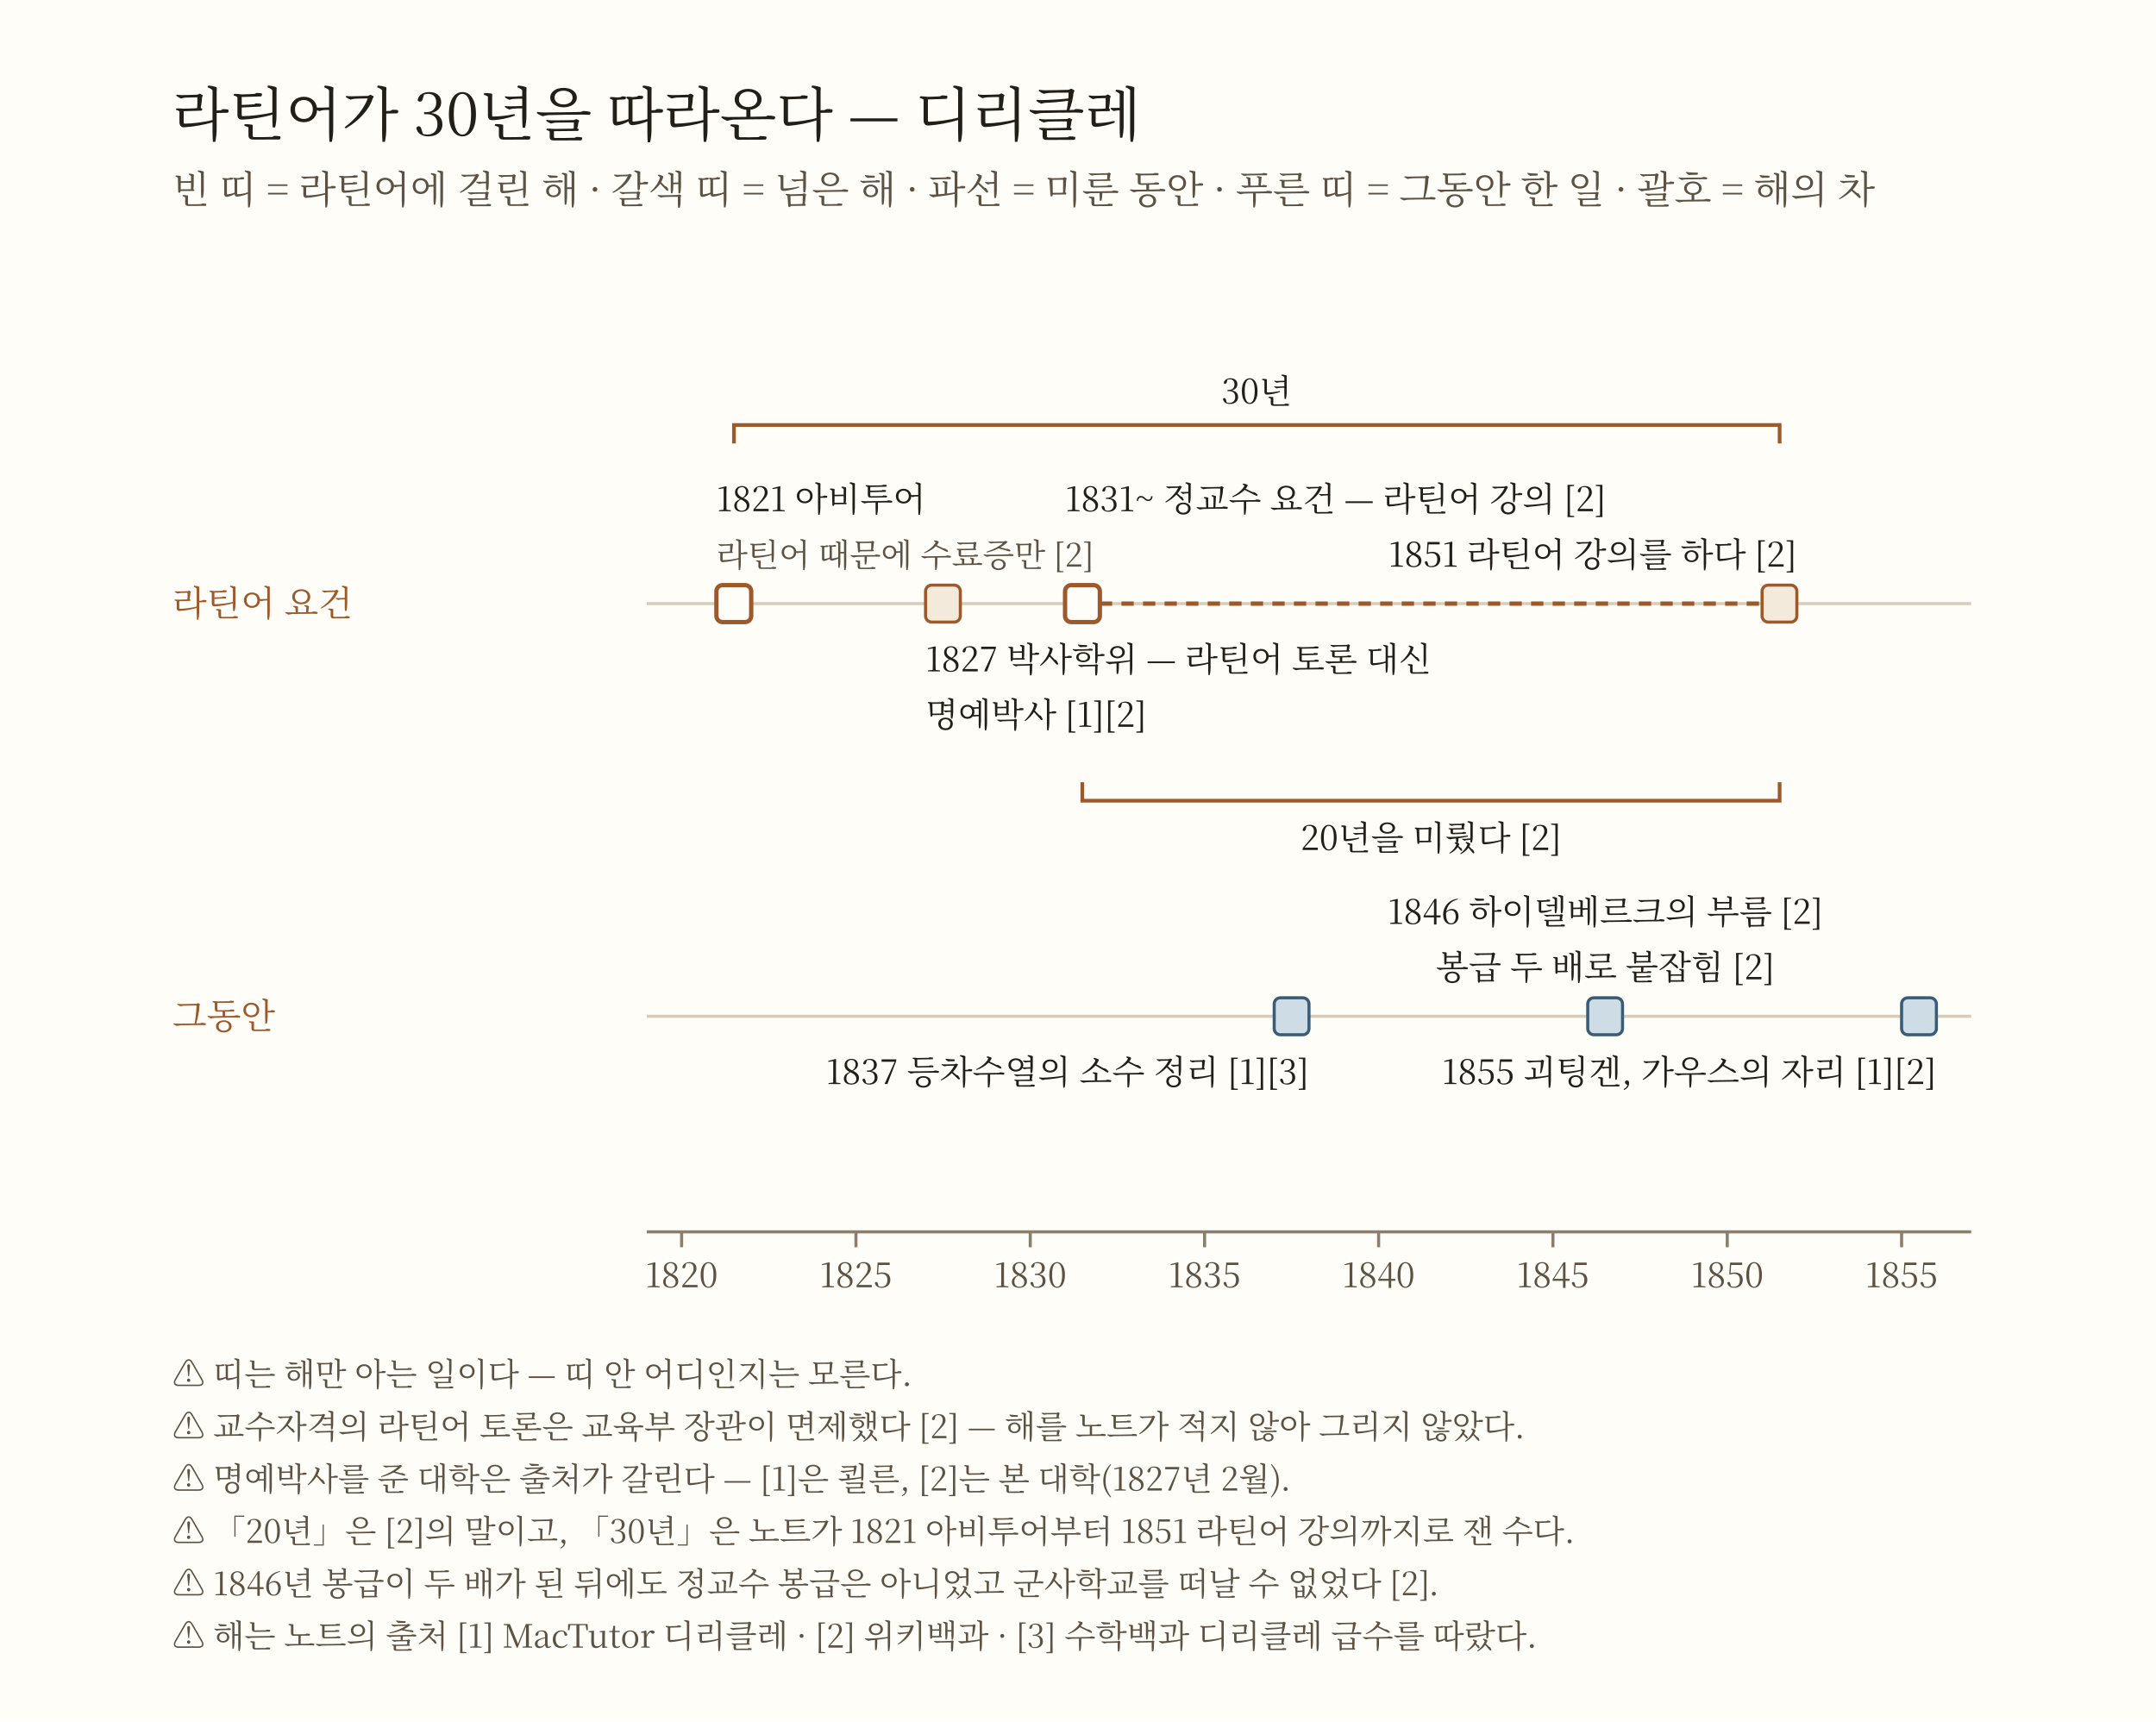
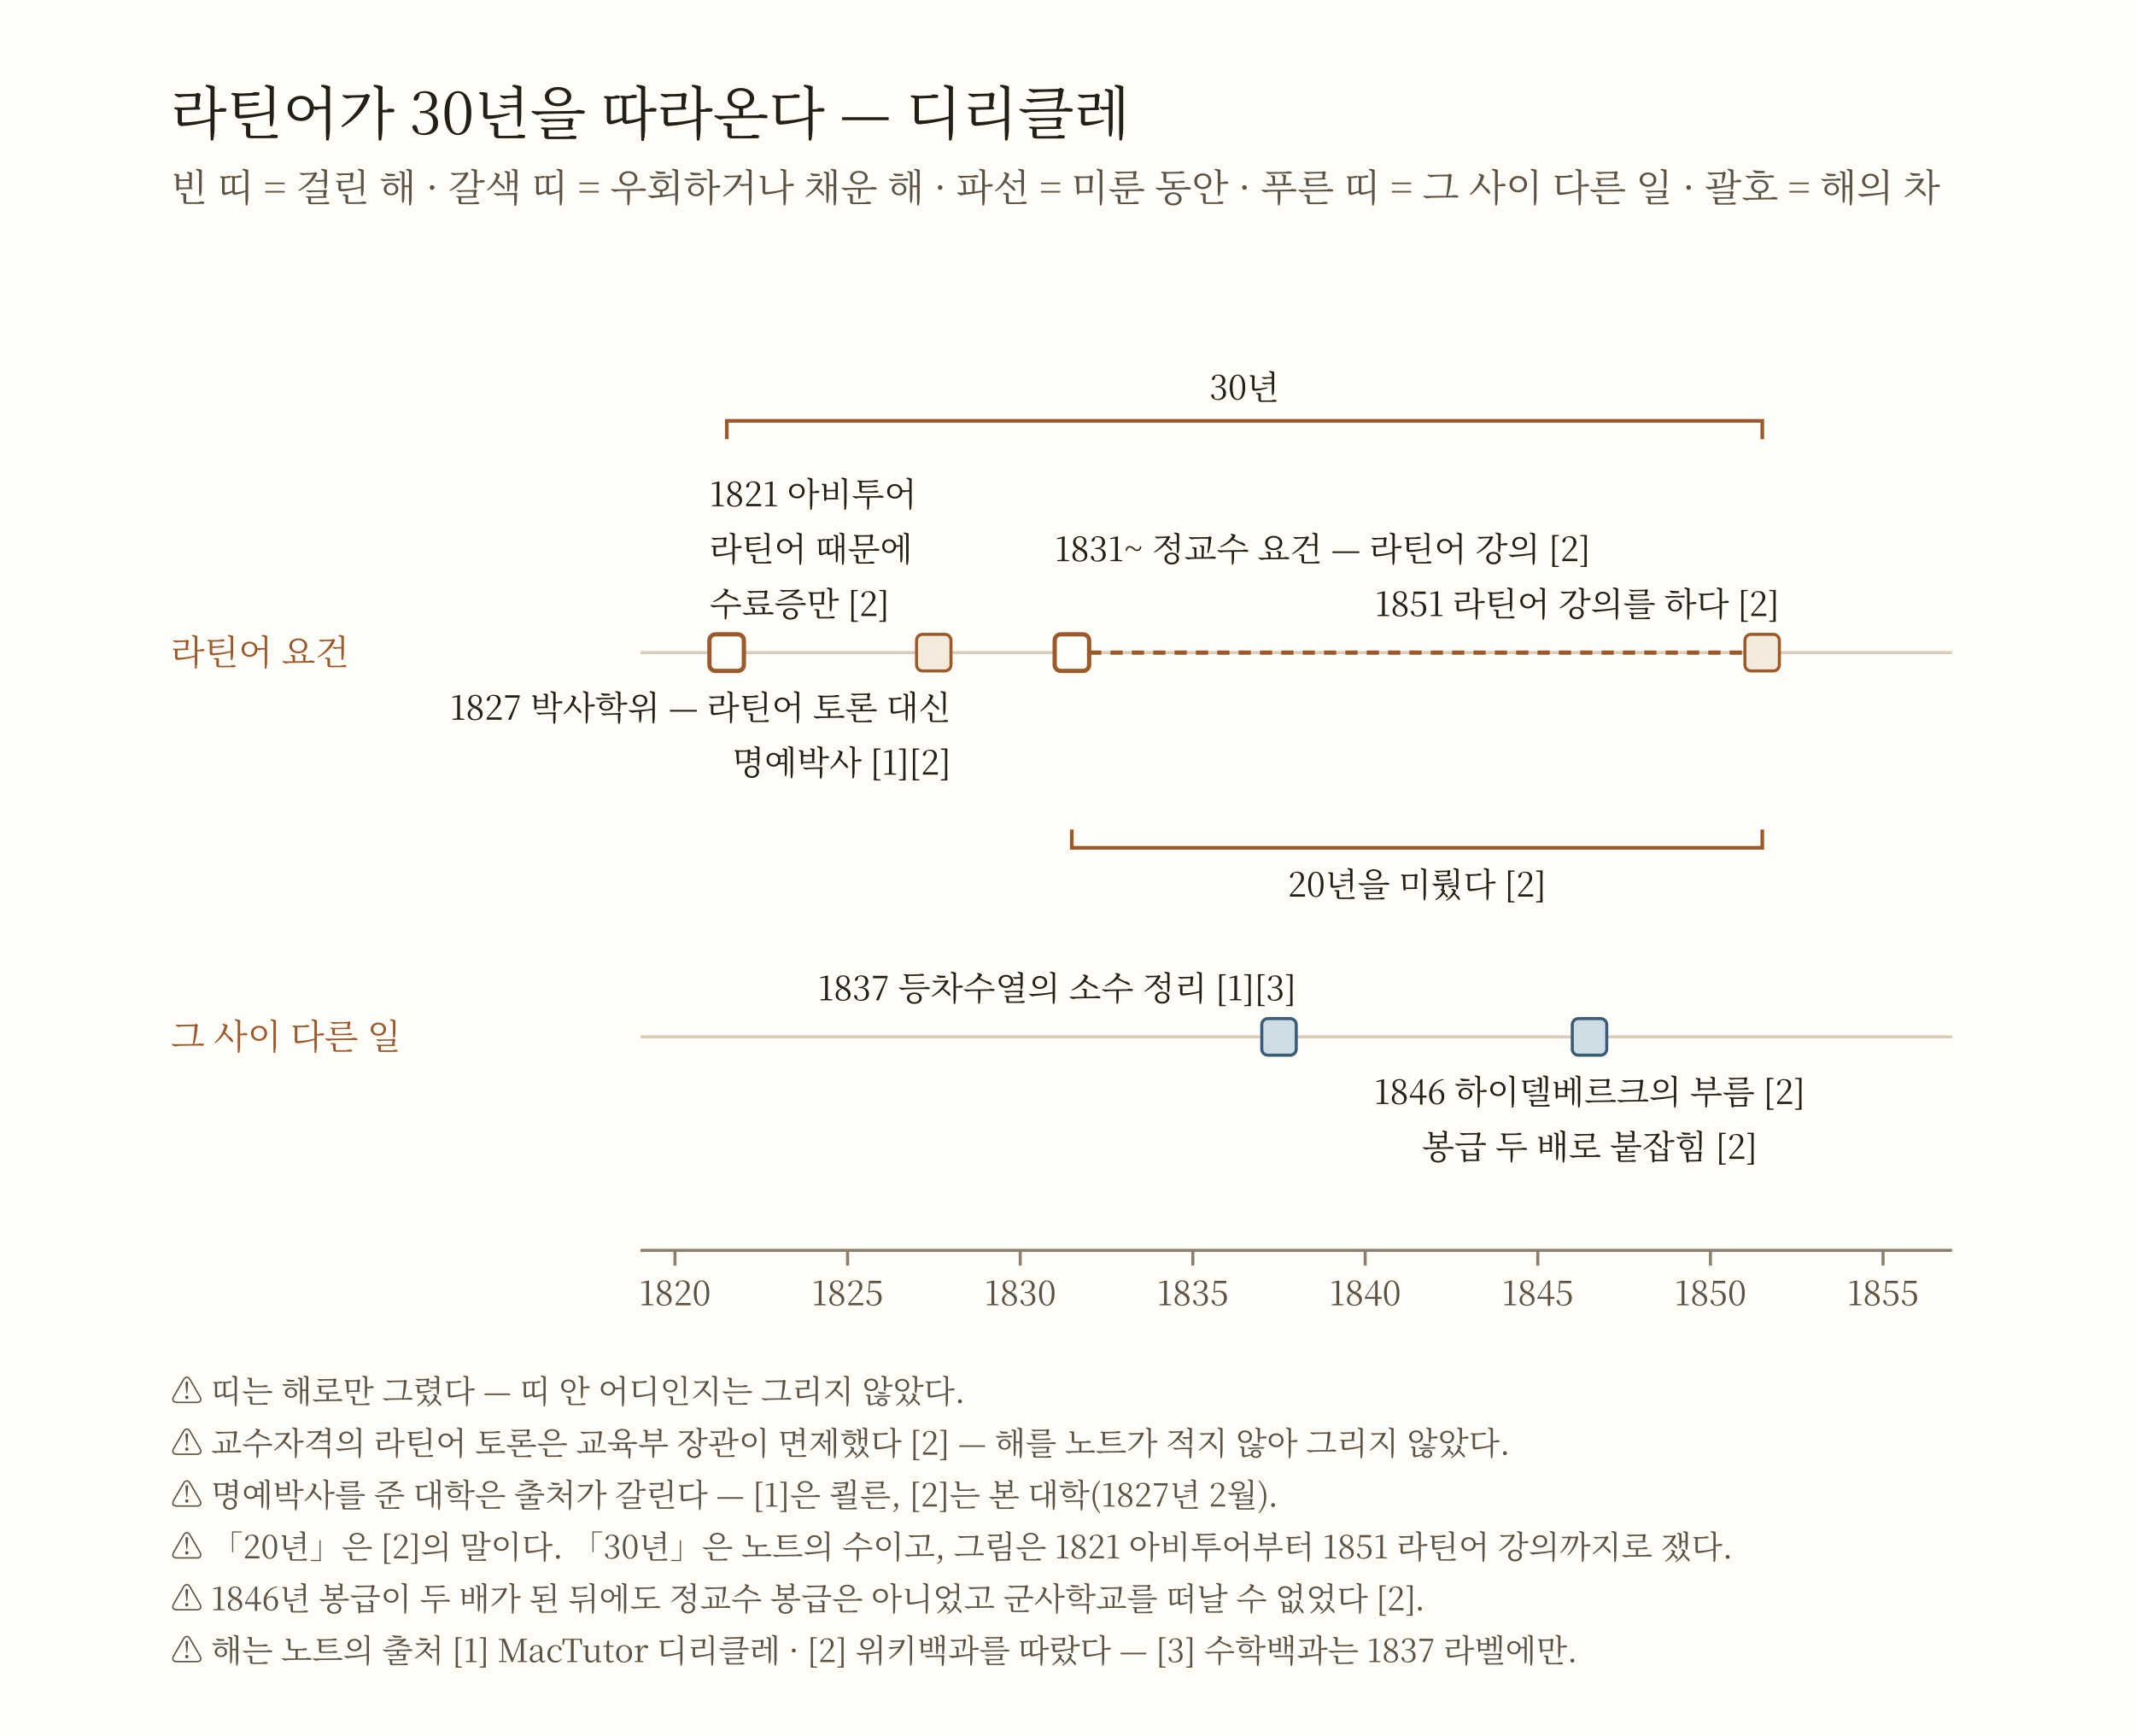
- <svg xmlns="http://www.w3.org/2000/svg" viewBox="0 0 700 559" width="700" height="559" role="img" aria-label="그림 위쪽에 「라틴어가 30년을 따라온다 — 디리클레」라는 표제가 있고 그 아래에 빈 띠는 라틴어에 걸린 해, 갈색 띠는 넘은 해, 파선은 미룬 동안, 푸른 띠는 그동안 한 일, 괄호는 해의 차라는 부호표가 있다. 가로축은 1819년부터 1857년까지의 해이고, 줄이 둘 있다. 줄 이름은 왼쪽 끝에 라틴어 요건, 그동안이라고 적혀 있다. 위 줄 라틴어 요건에는 1821년에 속이 빈 띠가 있고 그 위에 두 줄로 1821 아비투어, 라틴어 때문에 수료증만이라고 적혀 있다. 1827년에 갈색 띠가 있고 그 아래에 두 줄로 1827 박사학위, 라틴어 토론 대신 명예박사라고 적혀 있다. 1831년에 속이 빈 띠가 있고 그 위에 1831~ 정교수 요건, 라틴어 강의라고 적혀 있으며, 그 띠에서 파선이 1851년 갈색 띠까지 이어진다. 1851년 띠 위 왼쪽에 1851 라틴어 강의를 하다라고 적혀 있다. 1827년 라벨 아래에는 1831년 띠 가운데에서 1851년 띠 가운데까지 걸친 괄호가 있고 20년을 미뤘다라고 적혀 있다. 위 줄 위에는 1821년 띠 가운데에서 1851년 띠 가운데까지 걸친 괄호가 있고 30년이라고 적혀 있다. 아래 줄 그동안에는 푸른 띠가 셋 있다. 1837년 띠 아래 왼쪽에 1837 등차수열의 소수 정리, 1846년 띠 위에 두 줄로 1846 하이델베르크의 부름, 봉급 두 배로 붙잡힘, 1855년 띠 아래 왼쪽에 1855 괴팅겐, 가우스의 자리라고 적혀 있다. 아래에 단서가 여섯 줄 있다. 첫째, 띠는 해만 아는 일이라 띠 안 어디인지는 모른다. 둘째, 교수자격의 라틴어 토론은 교육부 장관이 면제했고, 해를 노트가 적지 않아 그리지 않았다. 셋째, 명예박사를 준 대학은 출처가 갈려 1번은 쾰른, 2번은 본 대학 1827년 2월이라고 적는다. 넷째, 20년은 2번 출처의 말이고, 30년은 노트가 1821 아비투어부터 1851 라틴어 강의까지로 잰 수다. 다섯째, 1846년 봉급이 두 배가 된 뒤에도 정교수 봉급은 아니었고 군사학교를 떠날 수 없었다. 여섯째, 해는 노트의 출처 1번 MacTutor 디리클레, 2번 위키백과, 3번 수학백과 디리클레 급수를 따랐다.">
+ <svg xmlns="http://www.w3.org/2000/svg" viewBox="0 0 700 569" width="700" height="569" role="img" aria-label="그림 위쪽에 「라틴어가 30년을 따라온다 — 디리클레」라는 표제가 있고 그 아래에 빈 띠는 걸린 해, 갈색 띠는 우회하거나 채운 해, 파선은 미룬 동안, 푸른 띠는 그 사이 다른 일, 괄호는 해의 차라는 부호표가 있다. 가로축은 1819년부터 1857년까지의 해이고, 줄이 둘 있다. 줄 이름은 왼쪽 끝에 라틴어 요건, 그 사이 다른 일이라고 적혀 있다. 위 줄 라틴어 요건에는 1821년에 속이 빈 띠가 있고 그 위에 세 줄로 1821 아비투어, 라틴어 때문에, 수료증만이라고 적혀 있다. 1827년에 갈색 띠가 있고 그 아래 왼쪽에 두 줄로 1827 박사학위, 라틴어 토론 대신 명예박사라고 적혀 있다. 1831년에 속이 빈 띠가 있고 그 위에 1831~ 정교수 요건, 라틴어 강의라고 적혀 있으며, 그 띠에서 파선이 1851년 갈색 띠까지 이어진다. 1851년 띠 위 왼쪽에 1851 라틴어 강의를 하다라고 적혀 있다. 1827년 라벨보다 아래 오른쪽에 1831년 띠 가운데에서 1851년 띠 가운데까지 걸친 괄호가 있고 20년을 미뤘다라고 적혀 있다. 위 줄 위에는 1821년 띠 가운데에서 1851년 띠 가운데까지 걸친 괄호가 있고 30년이라고 적혀 있다. 아래 줄 그 사이 다른 일에는 푸른 띠가 둘 있다. 1837년 띠 위 왼쪽에 1837 등차수열의 소수 정리라고 적혀 있고, 1846년 띠 아래에 두 줄로 1846 하이델베르크의 부름, 봉급 두 배로 붙잡힘이라고 적혀 있다. 아래에 단서가 여섯 줄 있다. 첫째, 띠는 해로만 그렸고 띠 안 어디인지는 그리지 않았다. 둘째, 교수자격의 라틴어 토론은 교육부 장관이 면제했고, 해를 노트가 적지 않아 그리지 않았다. 셋째, 명예박사를 준 대학은 출처가 갈려 1번은 쾰른, 2번은 본 대학 1827년 2월이라고 적는다. 넷째, 20년은 2번 출처의 말이다. 30년은 노트의 수이고, 그림은 1821 아비투어부터 1851 라틴어 강의까지로 쟀다. 다섯째, 1846년 봉급이 두 배가 된 뒤에도 정교수 봉급은 아니었고 군사학교를 떠날 수 없었다. 여섯째, 해는 노트의 출처 1번 MacTutor 디리클레와 2번 위키백과를 따랐고, 3번 수학백과는 1837 라벨에만 썼다.">
  <style>
    text{font-family:EB Garamond, Georgia, 'Noto Serif KR', 'Noto Serif CJK KR', NanumMyeongjo, Batang, AppleMyungjo, serif;fill:#221E18;}
    .h1{font-size:19px;} .h2{font-size:12.5px;fill:#5B5245;}
    .grp{font-size:11.5px;fill:#9C5A2C;}
    .ev{font-size:11px;} .sm{font-size:10.5px;fill:#5B5245;} .yr{font-size:11px;fill:#5B5245;}
    .bg{fill:#FFFDF7;}
    .lane{stroke:#D8CDBB;stroke-width:1;}
    .band{fill:#F4EADC;stroke:#9C5A2C;stroke-width:1;}
    .band2{fill:#CEDCE6;stroke:#3A5C77;stroke-width:1;}
    .hollow{fill:#FFFDF7;stroke:#9C5A2C;stroke-width:1.4;}
    .unk{stroke:#9C5A2C;stroke-width:1.4;stroke-dasharray:4 3;}
    .brk{stroke:#9C5A2C;stroke-width:1.2;fill:none;}
    .axis{stroke:#8A7F6E;stroke-width:1;}
    .warn{font-size:10.5px;fill:#5B5245;}
  </style>
-   <rect class="bg" x="0" y="0" width="700" height="559" />
+   <rect class="bg" x="0" y="0" width="700" height="569" />
  <text class="h1" x="56" y="44">라틴어가 30년을 따라온다 — 디리클레</text>
-   <text class="h2" x="56" y="66">빈 띠 = 라틴어에 걸린 해 · 갈색 띠 = 넘은 해 · 파선 = 미룬 동안 · 푸른 띠 = 그동안 한 일 · 괄호 = 해의 차</text>
-   <line class="lane" x1="210" y1="196" x2="640" y2="196" />
-   <text class="grp" x="56.0" y="200" text-anchor="start">라틴어 요건</text>
-   <line class="lane" x1="210" y1="330" x2="640" y2="330" />
-   <text class="grp" x="56.0" y="334" text-anchor="start">그동안</text>
-   <rect class="hollow" x="232.6" y="190" width="11.3" height="12" rx="2" />
+   <text class="h2" x="56" y="66">빈 띠 = 걸린 해 · 갈색 띠 = 우회하거나 채운 해 · 파선 = 미룬 동안 · 푸른 띠 = 그 사이 다른 일 · 괄호 = 해의 차</text>
+   <line class="lane" x1="210" y1="214" x2="640" y2="214" />
+   <text class="grp" x="56.0" y="218" text-anchor="start">라틴어 요건</text>
+   <line class="lane" x1="210" y1="340" x2="640" y2="340" />
+   <text class="grp" x="56.0" y="344" text-anchor="start">그 사이 다른 일</text>
+   <rect class="hollow" x="232.6" y="208" width="11.3" height="12" rx="2" />
  <text class="ev" x="232.6" y="166" text-anchor="start">1821 아비투어</text>
-   <text class="sm" x="232.6" y="184" text-anchor="start">라틴어 때문에 수료증만 [2]</text>
-   <rect class="band" x="300.5" y="190" width="11.3" height="12" rx="2" />
-   <text class="ev" x="300.5" y="218" text-anchor="start">1827 박사학위 — 라틴어 토론 대신</text>
-   <text class="ev" x="300.5" y="236" text-anchor="start">명예박사 [1][2]</text>
-   <rect class="hollow" x="345.8" y="190" width="11.3" height="12" rx="2" />
-   <line class="unk" x1="357.1" y1="196" x2="571.1" y2="196" />
-   <rect class="band" x="572.1" y="190" width="11.3" height="12" rx="2" />
-   <text class="ev" x="345.8" y="166" text-anchor="start">1831~ 정교수 요건 — 라틴어 강의 [2]</text>
-   <text class="ev" x="583.4" y="184" text-anchor="end">1851 라틴어 강의를 하다 [2]</text>
-   <path class="brk" d="M351.4,254 V260 H577.8 V254" />
-   <text class="ev" x="464.6" y="276" text-anchor="middle">20년을 미뤘다 [2]</text>
+   <text class="ev" x="232.6" y="184" text-anchor="start">라틴어 때문에</text>
+   <text class="ev" x="232.6" y="202" text-anchor="start">수료증만 [2]</text>
+   <rect class="band" x="300.5" y="208" width="11.3" height="12" rx="2" />
+   <text class="ev" x="311.8" y="236" text-anchor="end">1827 박사학위 — 라틴어 토론 대신</text>
+   <text class="ev" x="311.8" y="254" text-anchor="end">명예박사 [1][2]</text>
+   <rect class="hollow" x="345.8" y="208" width="11.3" height="12" rx="2" />
+   <line class="unk" x1="357.1" y1="214" x2="571.1" y2="214" />
+   <rect class="band" x="572.1" y="208" width="11.3" height="12" rx="2" />
+   <text class="ev" x="345.8" y="184" text-anchor="start">1831~ 정교수 요건 — 라틴어 강의 [2]</text>
+   <text class="ev" x="583.4" y="202" text-anchor="end">1851 라틴어 강의를 하다 [2]</text>
+   <path class="brk" d="M351.4,272 V278 H577.8 V272" />
+   <text class="ev" x="464.6" y="294" text-anchor="middle">20년을 미뤘다 [2]</text>
  <path class="brk" d="M238.3,144 V138 H577.8 V144" />
  <text class="ev" x="408.0" y="131" text-anchor="middle">30년</text>
-   <rect class="band2" x="413.7" y="324" width="11.3" height="12" rx="2" />
-   <text class="ev" x="425.0" y="352" text-anchor="end">1837 등차수열의 소수 정리 [1][3]</text>
-   <rect class="band2" x="515.5" y="324" width="11.3" height="12" rx="2" />
-   <text class="ev" x="521.2" y="300" text-anchor="middle">1846 하이델베르크의 부름 [2]</text>
-   <text class="ev" x="521.2" y="318" text-anchor="middle">봉급 두 배로 붙잡힘 [2]</text>
-   <rect class="band2" x="617.4" y="324" width="11.3" height="12" rx="2" />
-   <text class="ev" x="628.7" y="352" text-anchor="end">1855 괴팅겐, 가우스의 자리 [1][2]</text>
-   <line class="axis" x1="210" y1="400" x2="640" y2="400" />
-   <line class="axis" x1="221.3" y1="400" x2="221.3" y2="405" />
-   <text class="yr" x="221.3" y="418" text-anchor="middle">1820</text>
-   <line class="axis" x1="277.9" y1="400" x2="277.9" y2="405" />
-   <text class="yr" x="277.9" y="418" text-anchor="middle">1825</text>
-   <line class="axis" x1="334.5" y1="400" x2="334.5" y2="405" />
-   <text class="yr" x="334.5" y="418" text-anchor="middle">1830</text>
-   <line class="axis" x1="391.1" y1="400" x2="391.1" y2="405" />
-   <text class="yr" x="391.1" y="418" text-anchor="middle">1835</text>
-   <line class="axis" x1="447.6" y1="400" x2="447.6" y2="405" />
-   <text class="yr" x="447.6" y="418" text-anchor="middle">1840</text>
-   <line class="axis" x1="504.2" y1="400" x2="504.2" y2="405" />
-   <text class="yr" x="504.2" y="418" text-anchor="middle">1845</text>
-   <line class="axis" x1="560.8" y1="400" x2="560.8" y2="405" />
-   <text class="yr" x="560.8" y="418" text-anchor="middle">1850</text>
-   <line class="axis" x1="617.4" y1="400" x2="617.4" y2="405" />
-   <text class="yr" x="617.4" y="418" text-anchor="middle">1855</text>
-   <text class="warn" x="56" y="450">⚠ 띠는 해만 아는 일이다 — 띠 안 어디인지는 모른다.</text>
-   <text class="warn" x="56" y="467">⚠ 교수자격의 라틴어 토론은 교육부 장관이 면제했다 [2] — 해를 노트가 적지 않아 그리지 않았다.</text>
-   <text class="warn" x="56" y="484">⚠ 명예박사를 준 대학은 출처가 갈린다 — [1]은 쾰른, [2]는 본 대학(1827년 2월).</text>
-   <text class="warn" x="56" y="501">⚠ 「20년」은 [2]의 말이고, 「30년」은 노트가 1821 아비투어부터 1851 라틴어 강의까지로 잰 수다.</text>
-   <text class="warn" x="56" y="518">⚠ 1846년 봉급이 두 배가 된 뒤에도 정교수 봉급은 아니었고 군사학교를 떠날 수 없었다 [2].</text>
-   <text class="warn" x="56" y="535">⚠ 해는 노트의 출처 [1] MacTutor 디리클레 · [2] 위키백과 · [3] 수학백과 디리클레 급수를 따랐다.</text>
+   <rect class="band2" x="413.7" y="334" width="11.3" height="12" rx="2" />
+   <text class="ev" x="425.0" y="328" text-anchor="end">1837 등차수열의 소수 정리 [1][3]</text>
+   <rect class="band2" x="515.5" y="334" width="11.3" height="12" rx="2" />
+   <text class="ev" x="521.2" y="362" text-anchor="middle">1846 하이델베르크의 부름 [2]</text>
+   <text class="ev" x="521.2" y="380" text-anchor="middle">봉급 두 배로 붙잡힘 [2]</text>
+   <line class="axis" x1="210" y1="410" x2="640" y2="410" />
+   <line class="axis" x1="221.3" y1="410" x2="221.3" y2="415" />
+   <text class="yr" x="221.3" y="428" text-anchor="middle">1820</text>
+   <line class="axis" x1="277.9" y1="410" x2="277.9" y2="415" />
+   <text class="yr" x="277.9" y="428" text-anchor="middle">1825</text>
+   <line class="axis" x1="334.5" y1="410" x2="334.5" y2="415" />
+   <text class="yr" x="334.5" y="428" text-anchor="middle">1830</text>
+   <line class="axis" x1="391.1" y1="410" x2="391.1" y2="415" />
+   <text class="yr" x="391.1" y="428" text-anchor="middle">1835</text>
+   <line class="axis" x1="447.6" y1="410" x2="447.6" y2="415" />
+   <text class="yr" x="447.6" y="428" text-anchor="middle">1840</text>
+   <line class="axis" x1="504.2" y1="410" x2="504.2" y2="415" />
+   <text class="yr" x="504.2" y="428" text-anchor="middle">1845</text>
+   <line class="axis" x1="560.8" y1="410" x2="560.8" y2="415" />
+   <text class="yr" x="560.8" y="428" text-anchor="middle">1850</text>
+   <line class="axis" x1="617.4" y1="410" x2="617.4" y2="415" />
+   <text class="yr" x="617.4" y="428" text-anchor="middle">1855</text>
+   <text class="warn" x="56" y="460">⚠ 띠는 해로만 그렸다 — 띠 안 어디인지는 그리지 않았다.</text>
+   <text class="warn" x="56" y="477">⚠ 교수자격의 라틴어 토론은 교육부 장관이 면제했다 [2] — 해를 노트가 적지 않아 그리지 않았다.</text>
+   <text class="warn" x="56" y="494">⚠ 명예박사를 준 대학은 출처가 갈린다 — [1]은 쾰른, [2]는 본 대학(1827년 2월).</text>
+   <text class="warn" x="56" y="511">⚠ 「20년」은 [2]의 말이다. 「30년」은 노트의 수이고, 그림은 1821 아비투어부터 1851 라틴어 강의까지로 쟀다.</text>
+   <text class="warn" x="56" y="528">⚠ 1846년 봉급이 두 배가 된 뒤에도 정교수 봉급은 아니었고 군사학교를 떠날 수 없었다 [2].</text>
+   <text class="warn" x="56" y="545">⚠ 해는 노트의 출처 [1] MacTutor 디리클레 · [2] 위키백과를 따랐다 — [3] 수학백과는 1837 라벨에만.</text>
</svg>
